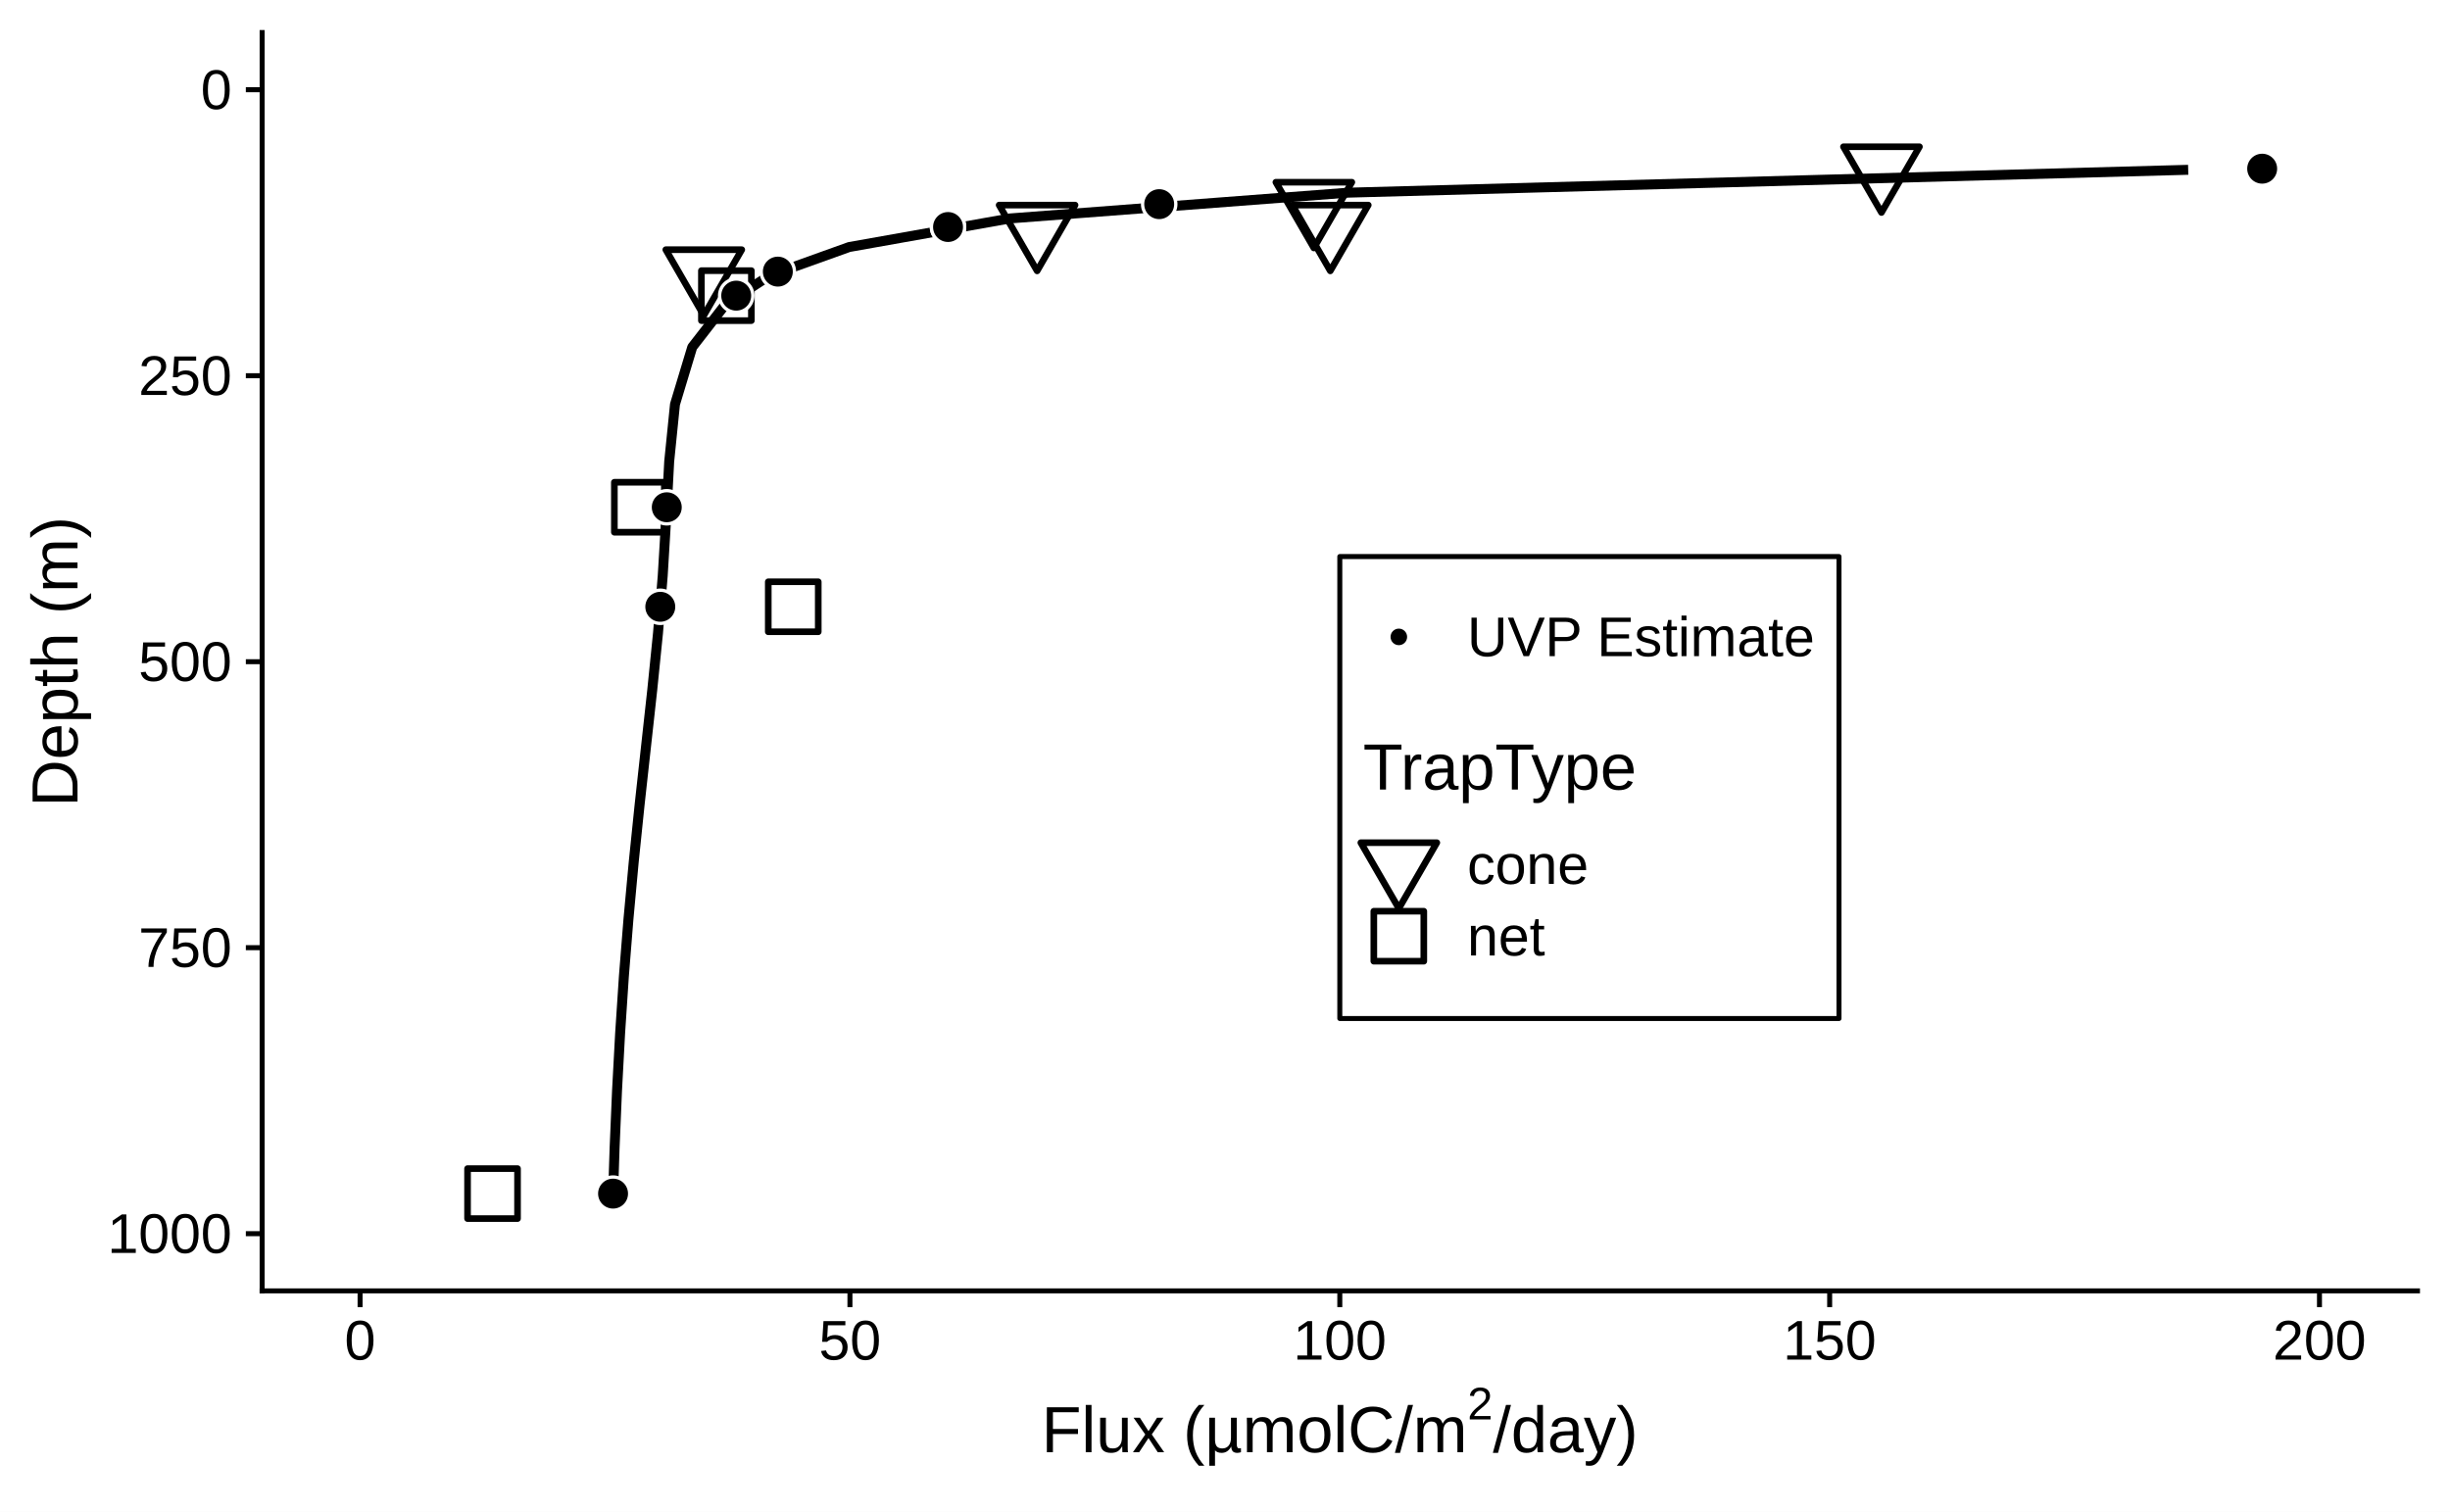
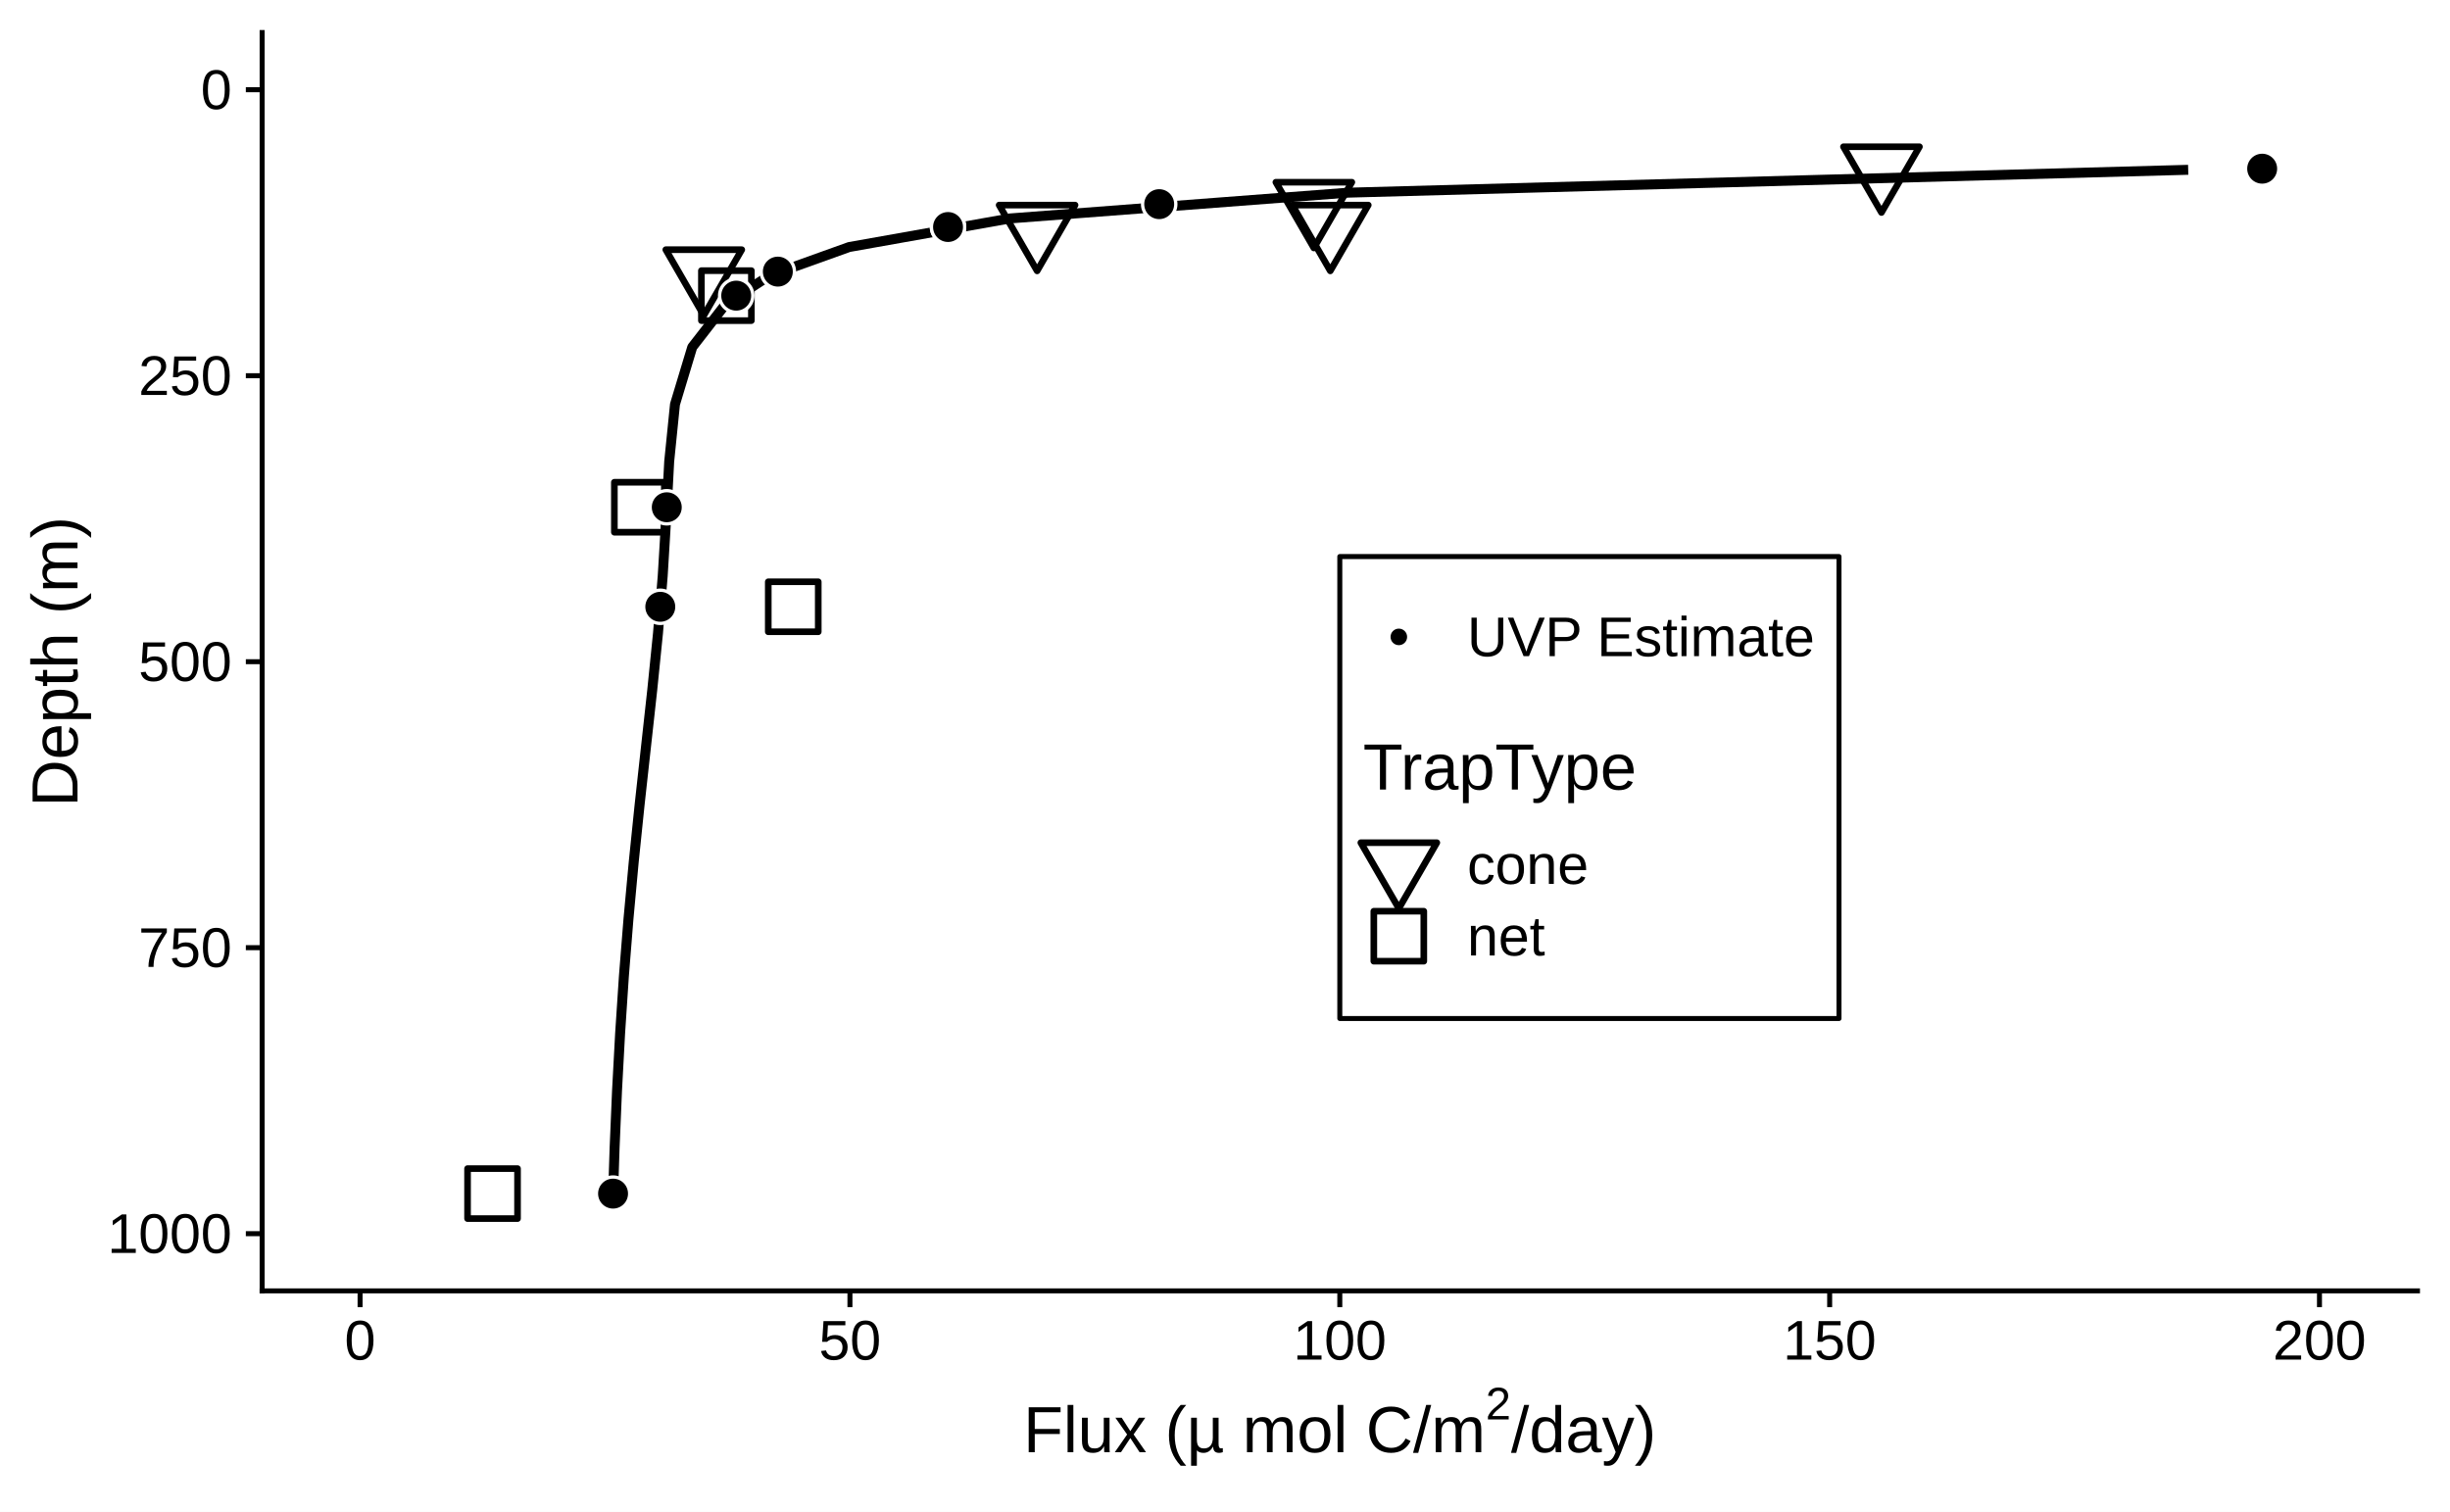
<svg xmlns="http://www.w3.org/2000/svg" viewBox="0 0 525.00 324.00">
  <defs>
    <style type="text/css">
    line, polyline, polygon, path, rect, circle {
      fill: none;
      stroke: #000000;
      stroke-linecap: round;
      stroke-linejoin: round;
      stroke-miterlimit: 10.00;
    }
  </style>
  </defs>
  <rect width="100%" height="100%" style="stroke: none; fill: #FFFFFF;" />
  <defs>
    <clipPath id="cpNTYuMTd8NTE4LjAzfDI3Ni42NHw2Ljk3">
      <rect x="56.17" y="6.97" width="461.86" height="269.66" />
    </clipPath>
  </defs>
  <polyline points="403.17,45.54 411.31,31.45 395.03,31.45 403.17,45.54 " style="stroke-width: 1.42;" clip-path="url(#cpNTYuMTd8NTE4LjAzfDI3Ni42NHw2Ljk3)" />
  <rect x="131.65" y="103.35" width="10.71" height="10.71" style="stroke-width: 1.42;" clip-path="url(#cpNTYuMTd8NTE4LjAzfDI3Ni42NHw2Ljk3)" />
  <rect x="164.63" y="124.68" width="10.71" height="10.71" style="stroke-width: 1.42;" clip-path="url(#cpNTYuMTd8NTE4LjAzfDI3Ni42NHw2Ljk3)" />
  <rect x="100.19" y="250.44" width="10.71" height="10.71" style="stroke-width: 1.42;" clip-path="url(#cpNTYuMTd8NTE4LjAzfDI3Ni42NHw2Ljk3)" />
  <polyline points="281.54,53.14 289.68,39.05 273.40,39.05 281.54,53.14 " style="stroke-width: 1.42;" clip-path="url(#cpNTYuMTd8NTE4LjAzfDI3Ni42NHw2Ljk3)" />
  <polyline points="222.24,58.05 230.37,43.95 214.10,43.95 222.24,58.05 " style="stroke-width: 1.42;" clip-path="url(#cpNTYuMTd8NTE4LjAzfDI3Ni42NHw2Ljk3)" />
  <polyline points="285.06,58.05 293.20,43.95 276.93,43.95 285.06,58.05 " style="stroke-width: 1.42;" clip-path="url(#cpNTYuMTd8NTE4LjAzfDI3Ni42NHw2Ljk3)" />
  <polyline points="150.81,67.61 158.95,53.51 142.67,53.51 150.81,67.61 " style="stroke-width: 1.42;" clip-path="url(#cpNTYuMTd8NTE4LjAzfDI3Ni42NHw2Ljk3)" />
  <rect x="150.30" y="58.00" width="10.71" height="10.71" style="stroke-width: 1.42;" clip-path="url(#cpNTYuMTd8NTE4LjAzfDI3Ni42NHw2Ljk3)" />
  <polyline points="131.30,258.25 131.70,245.99 132.22,233.74 132.88,221.48 133.69,209.22 134.67,196.96 135.80,184.71 137.06,172.45 138.41,160.19 139.76,147.93 141.00,135.68 142.01,123.42 142.75,111.16 143.40,98.90 144.64,86.65 148.34,74.39 155.48,65.20 164.87,59.07 181.97,52.94 216.44,46.81 288.87,41.29 468.90,36.39 " style="stroke-width: 2.13; stroke-linecap: butt;" clip-path="url(#cpNTYuMTd8NTE4LjAzfDI3Ni42NHw2Ljk3)" />
  <circle cx="484.75" cy="36.15" r="3.56" style="stroke-width: 0.71; stroke: #FFFFFF; fill: #000000;" clip-path="url(#cpNTYuMTd8NTE4LjAzfDI3Ni42NHw2Ljk3)" />
  <circle cx="142.88" cy="108.71" r="3.56" style="stroke-width: 0.71; stroke: #FFFFFF; fill: #000000;" clip-path="url(#cpNTYuMTd8NTE4LjAzfDI3Ni42NHw2Ljk3)" />
  <circle cx="141.49" cy="130.04" r="3.56" style="stroke-width: 0.71; stroke: #FFFFFF; fill: #000000;" clip-path="url(#cpNTYuMTd8NTE4LjAzfDI3Ni42NHw2Ljk3)" />
  <circle cx="131.37" cy="255.80" r="3.56" style="stroke-width: 0.71; stroke: #FFFFFF; fill: #000000;" clip-path="url(#cpNTYuMTd8NTE4LjAzfDI3Ni42NHw2Ljk3)" />
  <circle cx="248.40" cy="43.75" r="3.56" style="stroke-width: 0.71; stroke: #FFFFFF; fill: #000000;" clip-path="url(#cpNTYuMTd8NTE4LjAzfDI3Ni42NHw2Ljk3)" />
  <circle cx="203.15" cy="48.65" r="3.56" style="stroke-width: 0.71; stroke: #FFFFFF; fill: #000000;" clip-path="url(#cpNTYuMTd8NTE4LjAzfDI3Ni42NHw2Ljk3)" />
  <circle cx="203.15" cy="48.65" r="3.56" style="stroke-width: 0.71; stroke: #FFFFFF; fill: #000000;" clip-path="url(#cpNTYuMTd8NTE4LjAzfDI3Ni42NHw2Ljk3)" />
  <circle cx="166.68" cy="58.21" r="3.56" style="stroke-width: 0.71; stroke: #FFFFFF; fill: #000000;" clip-path="url(#cpNTYuMTd8NTE4LjAzfDI3Ni42NHw2Ljk3)" />
  <circle cx="157.76" cy="63.36" r="3.56" style="stroke-width: 0.71; stroke: #FFFFFF; fill: #000000;" clip-path="url(#cpNTYuMTd8NTE4LjAzfDI3Ni42NHw2Ljk3)" />
  <defs>
    <clipPath id="cpMC4wMHw1MjUuMDB8MzI0LjAwfDAuMDA=">
      <rect x="0.00" y="0.00" width="525.00" height="324.00" />
    </clipPath>
  </defs>
  <polyline points="56.17,276.64 56.17,6.97 " style="stroke-width: 1.07; stroke-linecap: square;" clip-path="url(#cpMC4wMHw1MjUuMDB8MzI0LjAwfDAuMDA=)" />
  <g clip-path="url(#cpMC4wMHw1MjUuMDB8MzI0LjAwfDAuMDA=)">
    <text x="43.02" y="23.36" style="font-size: 12.00px; font-family: Arimo;" textLength="6.67px" lengthAdjust="spacingAndGlyphs">0</text>
  </g>
  <g clip-path="url(#cpMC4wMHw1MjUuMDB8MzI0LjAwfDAuMDA=)">
    <text x="29.67" y="84.65" style="font-size: 12.00px; font-family: Arimo;" textLength="20.02px" lengthAdjust="spacingAndGlyphs">250</text>
  </g>
  <g clip-path="url(#cpMC4wMHw1MjUuMDB8MzI0LjAwfDAuMDA=)">
    <text x="29.67" y="145.93" style="font-size: 12.00px; font-family: Arimo;" textLength="20.02px" lengthAdjust="spacingAndGlyphs">500</text>
  </g>
  <g clip-path="url(#cpMC4wMHw1MjUuMDB8MzI0LjAwfDAuMDA=)">
    <text x="29.67" y="207.22" style="font-size: 12.00px; font-family: Arimo;" textLength="20.02px" lengthAdjust="spacingAndGlyphs">750</text>
  </g>
  <g clip-path="url(#cpMC4wMHw1MjUuMDB8MzI0LjAwfDAuMDA=)">
    <text x="23.00" y="268.51" style="font-size: 12.00px; font-family: Arimo;" textLength="26.70px" lengthAdjust="spacingAndGlyphs">1000</text>
  </g>
  <polyline points="52.68,19.23 56.17,19.23 " style="stroke-width: 1.07; stroke-linecap: butt;" clip-path="url(#cpMC4wMHw1MjUuMDB8MzI0LjAwfDAuMDA=)" />
  <polyline points="52.68,80.52 56.17,80.52 " style="stroke-width: 1.07; stroke-linecap: butt;" clip-path="url(#cpMC4wMHw1MjUuMDB8MzI0LjAwfDAuMDA=)" />
  <polyline points="52.68,141.81 56.17,141.81 " style="stroke-width: 1.07; stroke-linecap: butt;" clip-path="url(#cpMC4wMHw1MjUuMDB8MzI0LjAwfDAuMDA=)" />
  <polyline points="52.68,203.09 56.17,203.09 " style="stroke-width: 1.07; stroke-linecap: butt;" clip-path="url(#cpMC4wMHw1MjUuMDB8MzI0LjAwfDAuMDA=)" />
  <polyline points="52.68,264.38 56.17,264.38 " style="stroke-width: 1.07; stroke-linecap: butt;" clip-path="url(#cpMC4wMHw1MjUuMDB8MzI0LjAwfDAuMDA=)" />
  <polyline points="56.17,276.64 518.03,276.64 " style="stroke-width: 1.07; stroke-linecap: square;" clip-path="url(#cpMC4wMHw1MjUuMDB8MzI0LjAwfDAuMDA=)" />
  <polyline points="77.16,280.12 77.16,276.64 " style="stroke-width: 1.07; stroke-linecap: butt;" clip-path="url(#cpMC4wMHw1MjUuMDB8MzI0LjAwfDAuMDA=)" />
  <polyline points="182.13,280.12 182.13,276.64 " style="stroke-width: 1.07; stroke-linecap: butt;" clip-path="url(#cpMC4wMHw1MjUuMDB8MzI0LjAwfDAuMDA=)" />
  <polyline points="287.10,280.12 287.10,276.64 " style="stroke-width: 1.07; stroke-linecap: butt;" clip-path="url(#cpMC4wMHw1MjUuMDB8MzI0LjAwfDAuMDA=)" />
  <polyline points="392.07,280.12 392.07,276.64 " style="stroke-width: 1.07; stroke-linecap: butt;" clip-path="url(#cpMC4wMHw1MjUuMDB8MzI0LjAwfDAuMDA=)" />
  <polyline points="497.03,280.12 497.03,276.64 " style="stroke-width: 1.07; stroke-linecap: butt;" clip-path="url(#cpMC4wMHw1MjUuMDB8MzI0LjAwfDAuMDA=)" />
  <g clip-path="url(#cpMC4wMHw1MjUuMDB8MzI0LjAwfDAuMDA=)">
    <text x="73.83" y="291.37" style="font-size: 12.00px; font-family: Arimo;" textLength="6.67px" lengthAdjust="spacingAndGlyphs">0</text>
  </g>
  <g clip-path="url(#cpMC4wMHw1MjUuMDB8MzI0LjAwfDAuMDA=)">
    <text x="175.46" y="291.37" style="font-size: 12.00px; font-family: Arimo;" textLength="13.35px" lengthAdjust="spacingAndGlyphs">50</text>
  </g>
  <g clip-path="url(#cpMC4wMHw1MjUuMDB8MzI0LjAwfDAuMDA=)">
    <text x="277.09" y="291.37" style="font-size: 12.00px; font-family: Arimo;" textLength="20.02px" lengthAdjust="spacingAndGlyphs">100</text>
  </g>
  <g clip-path="url(#cpMC4wMHw1MjUuMDB8MzI0LjAwfDAuMDA=)">
    <text x="382.05" y="291.37" style="font-size: 12.00px; font-family: Arimo;" textLength="20.02px" lengthAdjust="spacingAndGlyphs">150</text>
  </g>
  <g clip-path="url(#cpMC4wMHw1MjUuMDB8MzI0LjAwfDAuMDA=)">
    <text x="487.02" y="291.37" style="font-size: 12.00px; font-family: Arimo;" textLength="20.02px" lengthAdjust="spacingAndGlyphs">200</text>
  </g>
  <g clip-path="url(#cpMC4wMHw1MjUuMDB8MzI0LjAwfDAuMDA=)">
-     <text x="223.17" y="311.22" style="font-size: 14.00px; font-family: Arimo;" textLength="79.62px" lengthAdjust="spacingAndGlyphs">Flux (µmolC/</text>
+     <text x="219.28" y="311.22" style="font-size: 14.00px; font-family: Arimo;" textLength="87.40px" lengthAdjust="spacingAndGlyphs">Flux (µ mol C/</text>
  </g>
  <g clip-path="url(#cpMC4wMHw1MjUuMDB8MzI0LjAwfDAuMDA=)">
-     <text x="302.79" y="311.22" style="font-size: 14.00px; font-family: Arimo;" textLength="11.66px" lengthAdjust="spacingAndGlyphs">m</text>
+     <text x="306.68" y="311.22" style="font-size: 14.00px; font-family: Arimo;" textLength="11.66px" lengthAdjust="spacingAndGlyphs">m</text>
  </g>
  <g clip-path="url(#cpMC4wMHw1MjUuMDB8MzI0LjAwfDAuMDA=)">
-     <text x="314.45" y="304.19" style="font-size: 9.80px; font-family: Arimo;" textLength="5.45px" lengthAdjust="spacingAndGlyphs">2</text>
+     <text x="318.34" y="304.19" style="font-size: 9.80px; font-family: Arimo;" textLength="5.45px" lengthAdjust="spacingAndGlyphs">2</text>
  </g>
  <g clip-path="url(#cpMC4wMHw1MjUuMDB8MzI0LjAwfDAuMDA=)">
-     <text x="319.90" y="311.22" style="font-size: 14.00px; font-family: Arimo;" textLength="31.12px" lengthAdjust="spacingAndGlyphs">/day)</text>
+     <text x="323.79" y="311.22" style="font-size: 14.00px; font-family: Arimo;" textLength="31.12px" lengthAdjust="spacingAndGlyphs">/day)</text>
  </g>
  <g clip-path="url(#cpMC4wMHw1MjUuMDB8MzI0LjAwfDAuMDA=)">
    <text transform="translate(16.61,172.92) rotate(-90)" style="font-size: 14.00px; font-family: Arimo;" textLength="62.23px" lengthAdjust="spacingAndGlyphs">Depth (m)</text>
  </g>
  <rect x="287.10" y="119.27" width="106.97" height="99.00" style="stroke-width: 1.07; fill: #FFFFFF;" clip-path="url(#cpMC4wMHw1MjUuMDB8MzI0LjAwfDAuMDA=)" />
  <circle cx="299.75" cy="136.49" r="1.42" style="stroke-width: 0.71; fill: #000000;" clip-path="url(#cpMC4wMHw1MjUuMDB8MzI0LjAwfDAuMDA=)" />
  <g clip-path="url(#cpMC4wMHw1MjUuMDB8MzI0LjAwfDAuMDA=)">
    <text x="314.40" y="140.62" style="font-size: 12.00px; font-family: Arimo;" textLength="74.69px" lengthAdjust="spacingAndGlyphs">UVP Estimate</text>
  </g>
  <g clip-path="url(#cpMC4wMHw1MjUuMDB8MzI0LjAwfDAuMDA=)">
    <text x="292.08" y="169.20" style="font-size: 14.00px; font-family: Arimo;" textLength="59.91px" lengthAdjust="spacingAndGlyphs">TrapType</text>
  </g>
  <polyline points="299.75,194.69 307.89,180.59 291.61,180.59 299.75,194.69 " style="stroke-width: 1.42;" clip-path="url(#cpMC4wMHw1MjUuMDB8MzI0LjAwfDAuMDA=)" />
  <rect x="294.39" y="195.28" width="10.71" height="10.71" style="stroke-width: 1.42;" clip-path="url(#cpMC4wMHw1MjUuMDB8MzI0LjAwfDAuMDA=)" />
  <g clip-path="url(#cpMC4wMHw1MjUuMDB8MzI0LjAwfDAuMDA=)">
    <text x="314.40" y="189.42" style="font-size: 12.00px; font-family: Arimo;" textLength="26.02px" lengthAdjust="spacingAndGlyphs">cone</text>
  </g>
  <g clip-path="url(#cpMC4wMHw1MjUuMDB8MzI0LjAwfDAuMDA=)">
    <text x="314.40" y="204.76" style="font-size: 12.00px; font-family: Arimo;" textLength="16.68px" lengthAdjust="spacingAndGlyphs">net</text>
  </g>
</svg>
